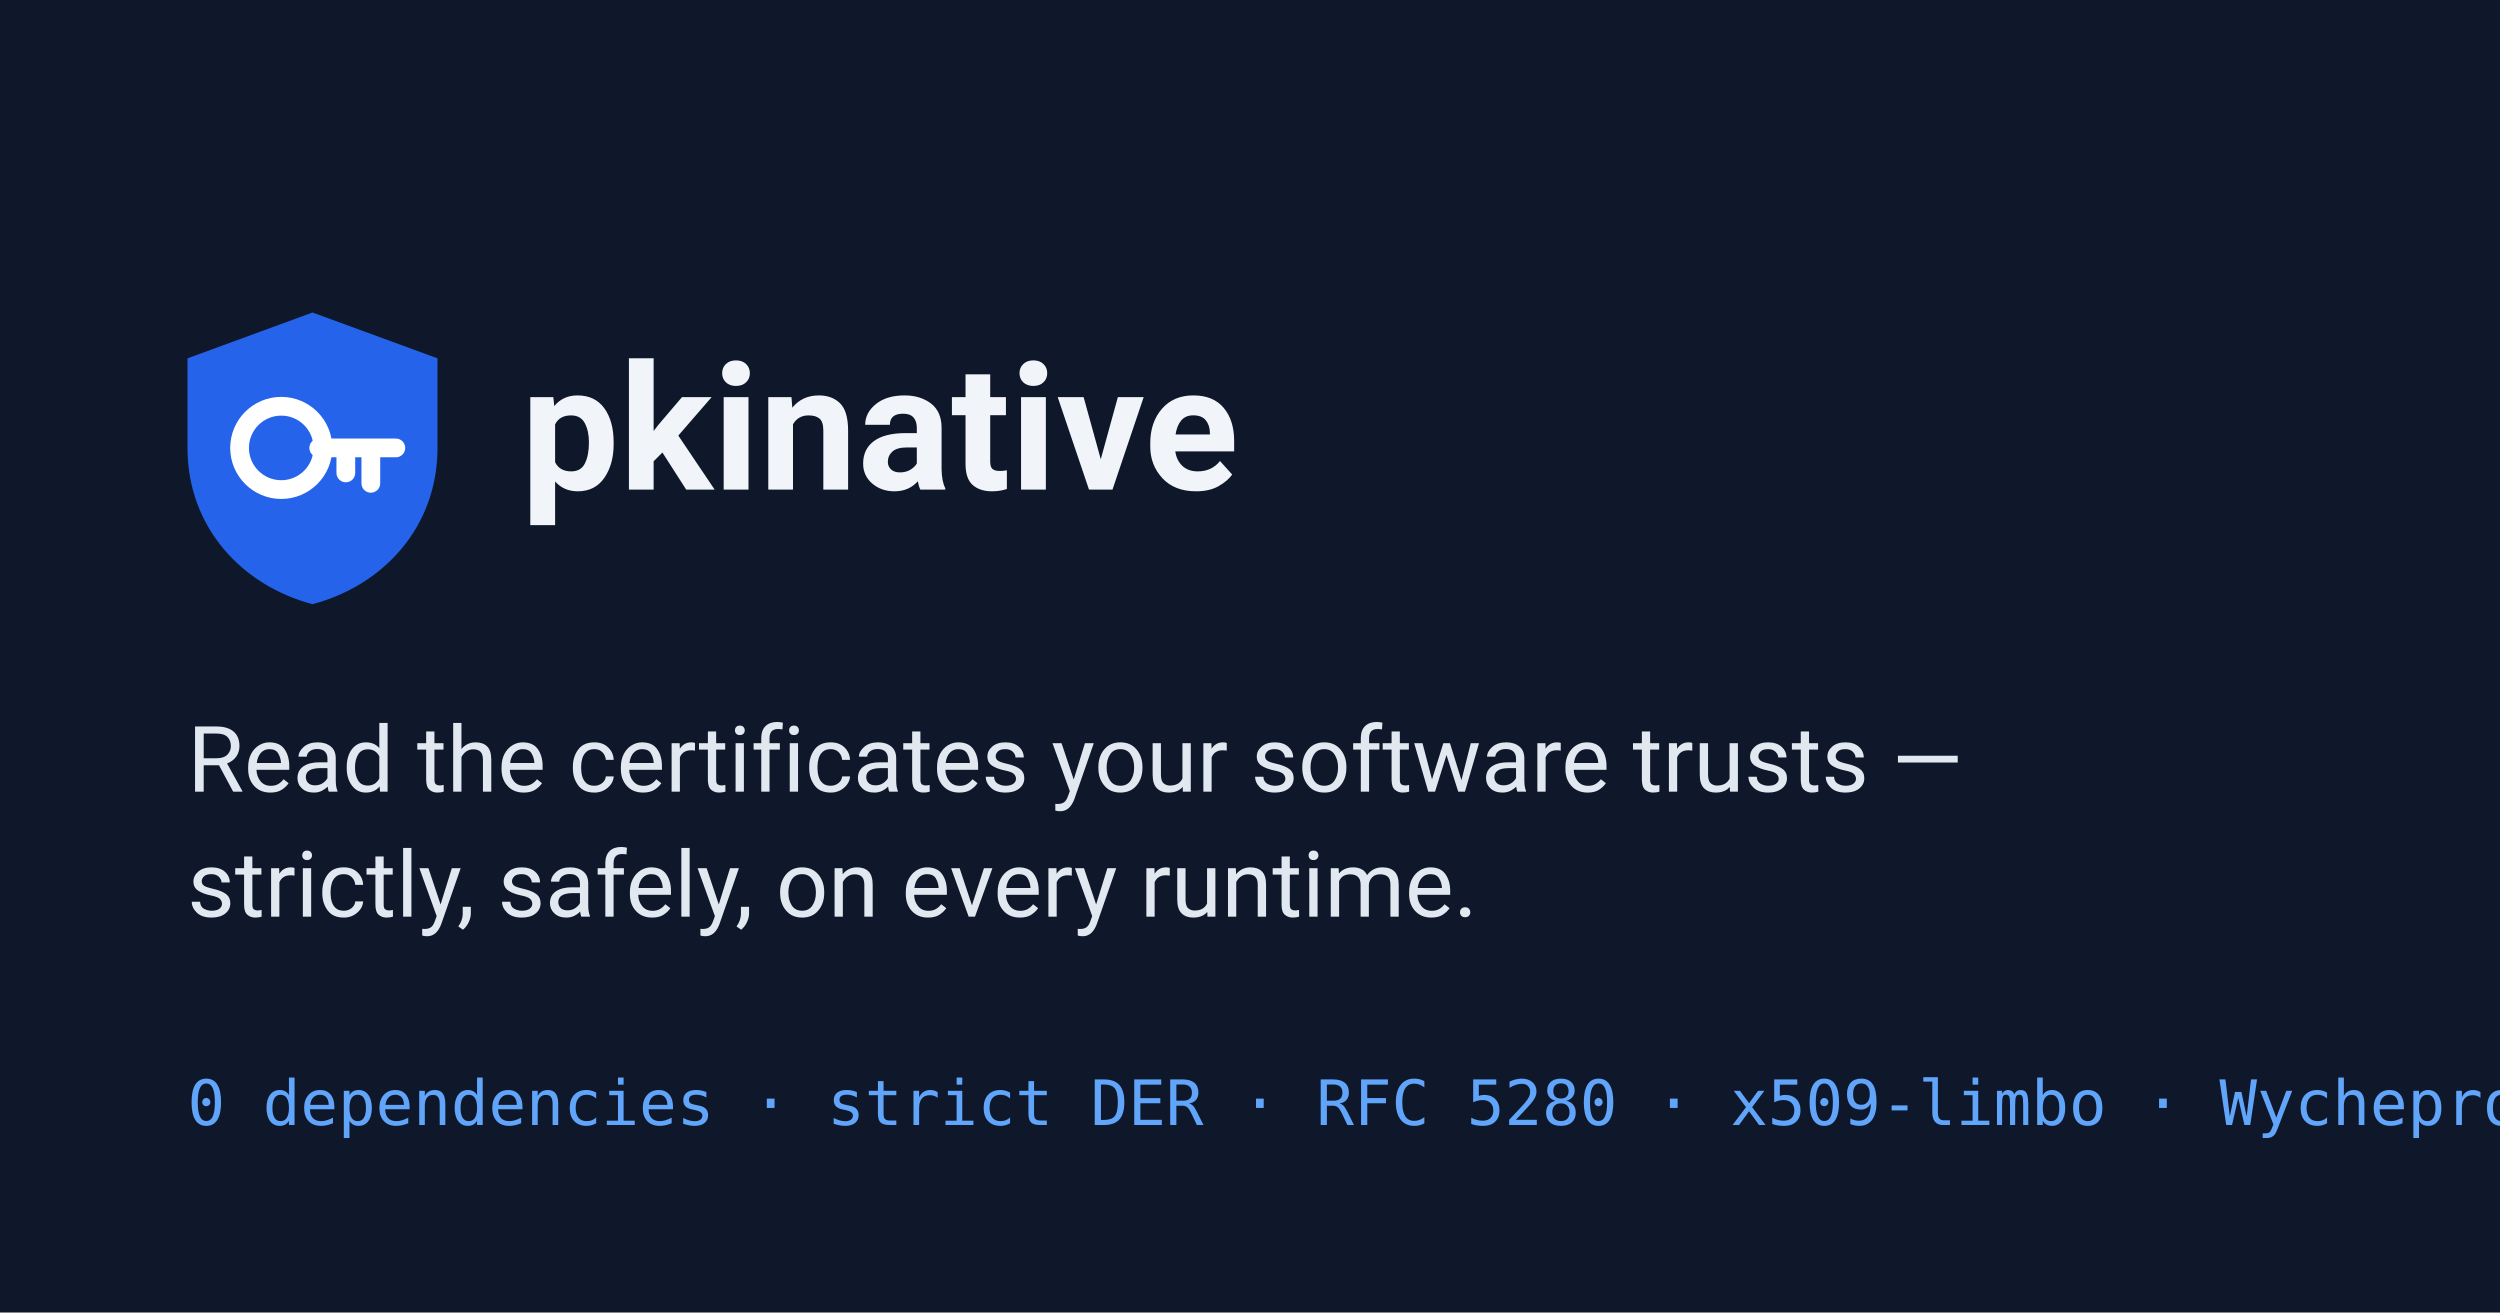
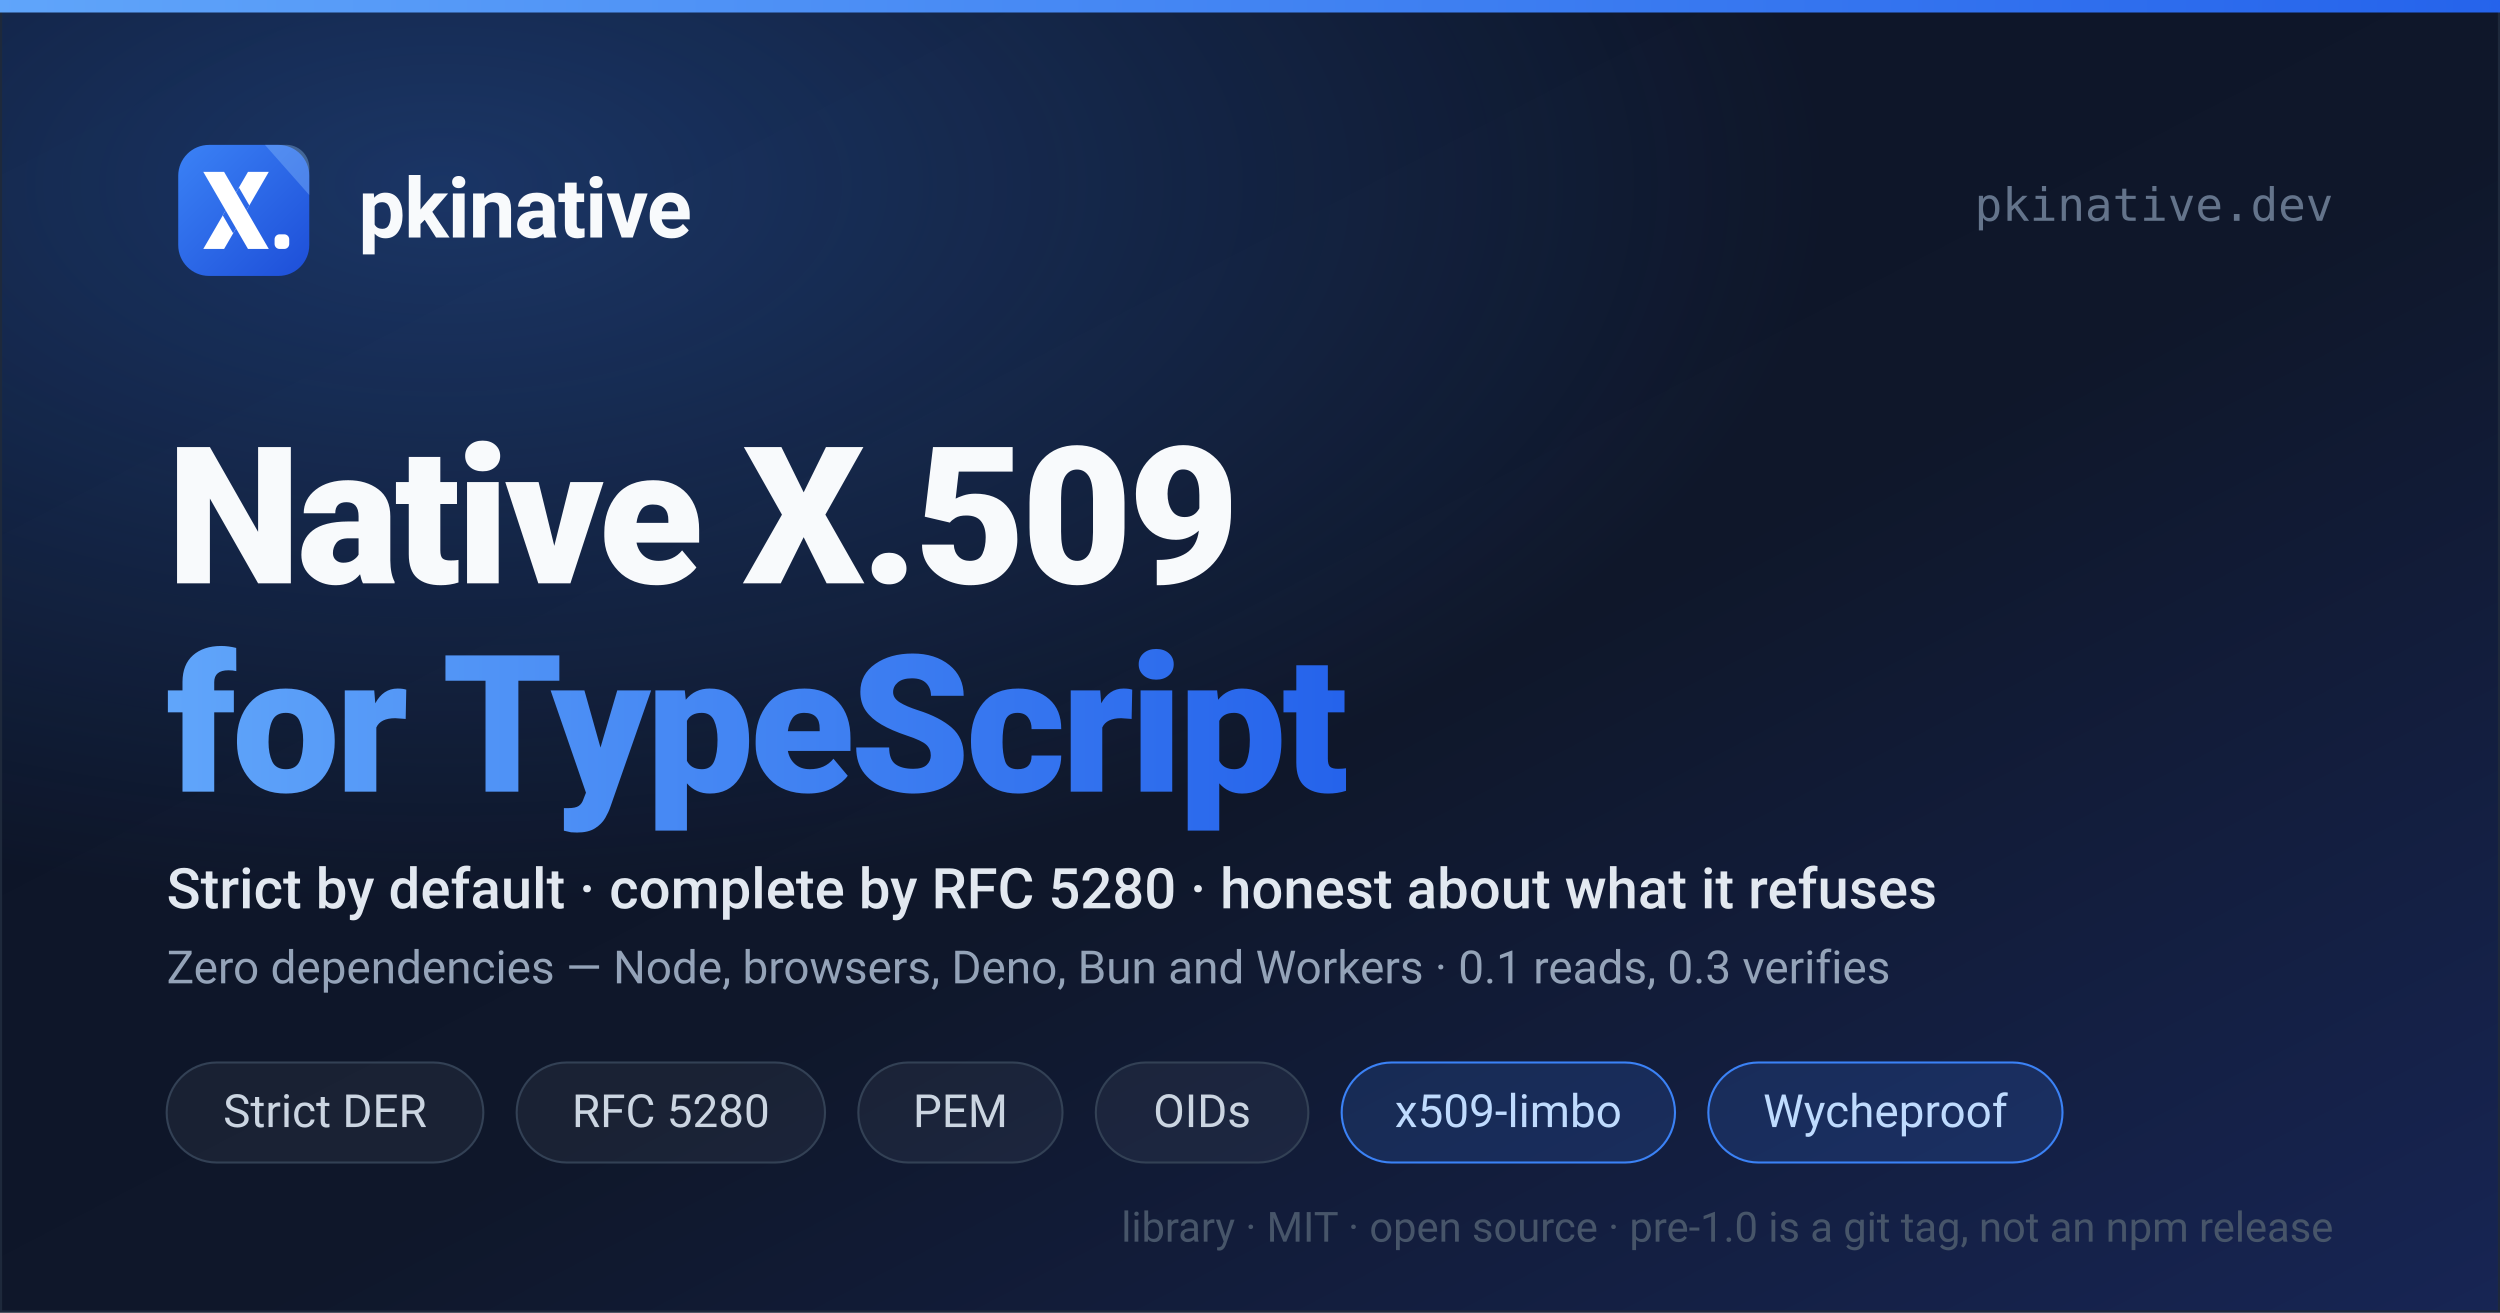
- <svg xmlns="http://www.w3.org/2000/svg" viewBox="0 0 1200 630" width="1200" height="630" role="img" aria-label="pkinative — read the certificates your software trusts">
-   <rect width="1200" height="630" fill="#0f172a" />
-   <path d="M150 150 90 172v43c0 38 26 66 60 75 34-9 60-37 60-75v-43Z" fill="#2563eb" />
-   <circle cx="135" cy="215" r="20" fill="none" stroke="#ffffff" stroke-width="9" />
-   <path d="M153 215h37m-12 0v17m-12-17v12" fill="none" stroke="#ffffff" stroke-width="9" stroke-linecap="round" />
-   <text x="250" y="235" font-family="-apple-system, 'Segoe UI', Roboto, Arial, sans-serif" font-size="84" font-weight="700" fill="#f1f5f9">pkinative</text>
-   <text x="90" y="380" font-family="-apple-system, 'Segoe UI', Roboto, Arial, sans-serif" font-size="44" fill="#e2e8f0">Read the certificates your software trusts —</text>
-   <text x="90" y="440" font-family="-apple-system, 'Segoe UI', Roboto, Arial, sans-serif" font-size="44" fill="#e2e8f0">strictly, safely, on every runtime.</text>
-   <text x="90" y="540" font-family="ui-monospace, Menlo, Consolas, monospace" font-size="30" fill="#60a5fa">0 dependencies · strict DER · RFC 5280 · x509-limbo · Wycheproof</text>
+ <svg xmlns="http://www.w3.org/2000/svg" width="1200" height="630" viewBox="0 0 1200 630" role="img" aria-label="pkinative — native X.509 for TypeScript: strict DER, RFC 5280, PEM and OIDs, with zero dependencies">
+   <defs>
+     <linearGradient id="bg" x1="0" y1="0" x2="1" y2="1">
+       <stop offset="0%" stop-color="#0b1326" />
+       <stop offset="55%" stop-color="#0f172a" />
+       <stop offset="100%" stop-color="#172554" />
+     </linearGradient>
+     <radialGradient id="glow" cx="18%" cy="14%" r="55%">
+       <stop offset="0%" stop-color="#3b82f6" stop-opacity="0.30" />
+       <stop offset="100%" stop-color="#3b82f6" stop-opacity="0" />
+     </radialGradient>
+     <linearGradient id="accent" x1="0" y1="0" x2="1" y2="0">
+       <stop offset="0%" stop-color="#60a5fa" />
+       <stop offset="100%" stop-color="#2563eb" />
+     </linearGradient>
+     <linearGradient id="logo-grad" gradientUnits="userSpaceOnUse" x1="3" y1="3" x2="37" y2="37">
+       <stop offset="0%" stop-color="#3B82F6" />
+       <stop offset="100%" stop-color="#1D4ED8" />
+     </linearGradient>
+   </defs>
+   <rect width="1200" height="630" fill="url(#bg)" />
+   <rect width="1200" height="630" fill="url(#glow)" />
+   <rect x="0.5" y="0.5" width="1199" height="629" fill="none" stroke="#1e293b" />
+   <rect x="0" y="0" width="1200" height="6" fill="url(#accent)" />
+   <g transform="translate(80, 64)">
+     <g transform="scale(1.85)">
+       <rect x="3" y="3" width="34" height="34" rx="8" fill="url(#logo-grad)" />
+       <path d="M25.5 3h5a6 6 0 0 1 6.5 6.5V16L25.5 3z" fill="#93C5FD" opacity="0.35" />
+       <path d="M9.5 10h5.4L26.5 30h-5.4z M21.1 10h5.4L14.9 30H9.5z" fill="#ffffff" />
+       <g fill="url(#logo-grad)">
+         <path d="M18 15.35L18.75 14.05 21.45 18.71 20.7 20z" />
+         <path d="M18 24.65L17.25 25.95 14.55 21.29 15.3 20z" />
+       </g>
+       <rect x="28" y="26.2" width="3.8" height="3.8" rx="1.3" fill="#ffffff" />
+     </g>
+     <text x="92" y="50" font-family="'Segoe UI', -apple-system, BlinkMacSystemFont, Roboto, 'Helvetica Neue', Arial, sans-serif" font-size="40" font-weight="700" fill="#f8fafc" letter-spacing="-0.5">pkinative</text>
+   </g>
+   <text x="1120" y="106" text-anchor="end" font-family="ui-monospace, SFMono-Regular, Consolas, monospace" font-size="22" fill="#64748b">pkinative.dev</text>
+   <text x="80" y="280" font-family="'Segoe UI', -apple-system, BlinkMacSystemFont, Roboto, 'Helvetica Neue', Arial, sans-serif" font-size="92" font-weight="800" fill="#f8fafc" letter-spacing="-2">Native X.509</text>
+   <text x="80" y="380" font-family="'Segoe UI', -apple-system, BlinkMacSystemFont, Roboto, 'Helvetica Neue', Arial, sans-serif" font-size="92" font-weight="800" fill="url(#accent)" letter-spacing="-2">for TypeScript</text>
+   <text x="80" y="436" font-family="'Segoe UI', -apple-system, BlinkMacSystemFont, Roboto, 'Helvetica Neue', Arial, sans-serif" font-size="27" font-weight="500" fill="#e2e8f0">Strict by default · complete by RFC 5280 · honest about what it refuses</text>
+   <text x="80" y="472" font-family="'Segoe UI', -apple-system, BlinkMacSystemFont, Roboto, 'Helvetica Neue', Arial, sans-serif" font-size="22" fill="#94a3b8">Zero dependencies — Node, browsers, Deno, Bun and Workers · 0.1 reads, 0.3 verifies</text>
+   <g font-family="'Segoe UI', -apple-system, BlinkMacSystemFont, Roboto, 'Helvetica Neue', Arial, sans-serif" font-size="22" fill="#cbd5e1" text-anchor="middle">
+     <rect x="80" y="510" width="152" height="48" rx="24" fill="#ffffff" fill-opacity="0.05" stroke="#334155" />
+     <text x="156" y="541">Strict DER</text>
+     <rect x="248" y="510" width="148" height="48" rx="24" fill="#ffffff" fill-opacity="0.05" stroke="#334155" />
+     <text x="322" y="541">RFC 5280</text>
+     <rect x="412" y="510" width="98" height="48" rx="24" fill="#ffffff" fill-opacity="0.05" stroke="#334155" />
+     <text x="461" y="541">PEM</text>
+     <rect x="526" y="510" width="102" height="48" rx="24" fill="#ffffff" fill-opacity="0.05" stroke="#334155" />
+     <text x="577" y="541">OIDs</text>
+     <rect x="644" y="510" width="160" height="48" rx="24" fill="#3b82f6" fill-opacity="0.16" stroke="#3b82f6" />
+     <text x="724" y="541" fill="#bfdbfe">x509-limbo</text>
+     <rect x="820" y="510" width="170" height="48" rx="24" fill="#3b82f6" fill-opacity="0.16" stroke="#3b82f6" />
+     <text x="905" y="541" fill="#bfdbfe">Wycheproof</text>
+   </g>
+   <text x="1120" y="596" text-anchor="end" font-family="'Segoe UI', -apple-system, BlinkMacSystemFont, Roboto, 'Helvetica Neue', Arial, sans-serif" font-size="20" fill="#475569">library · MIT · open source · pre-1.0 is a git tag, not an npm release</text>
</svg>
